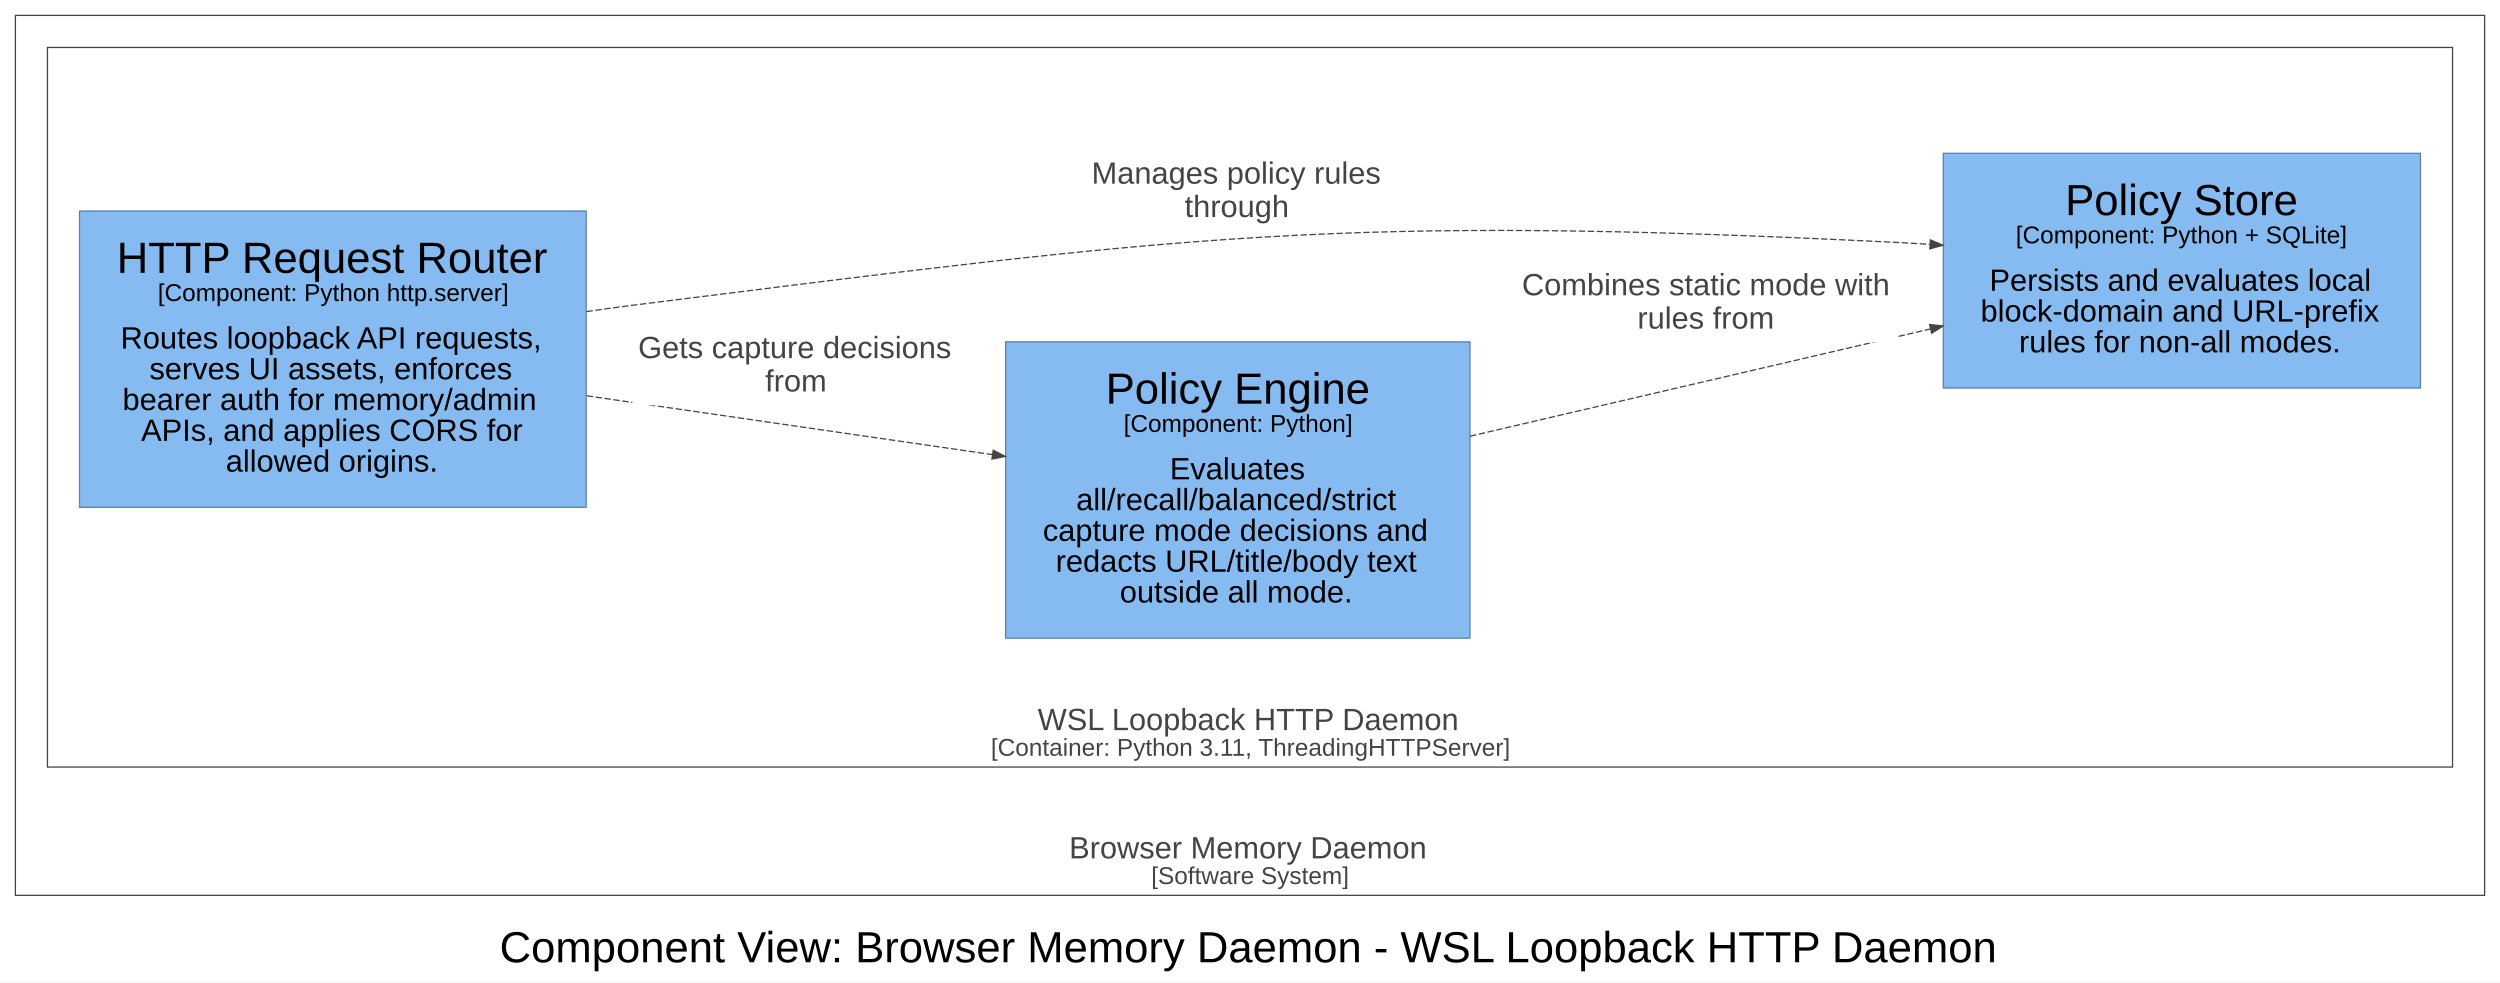
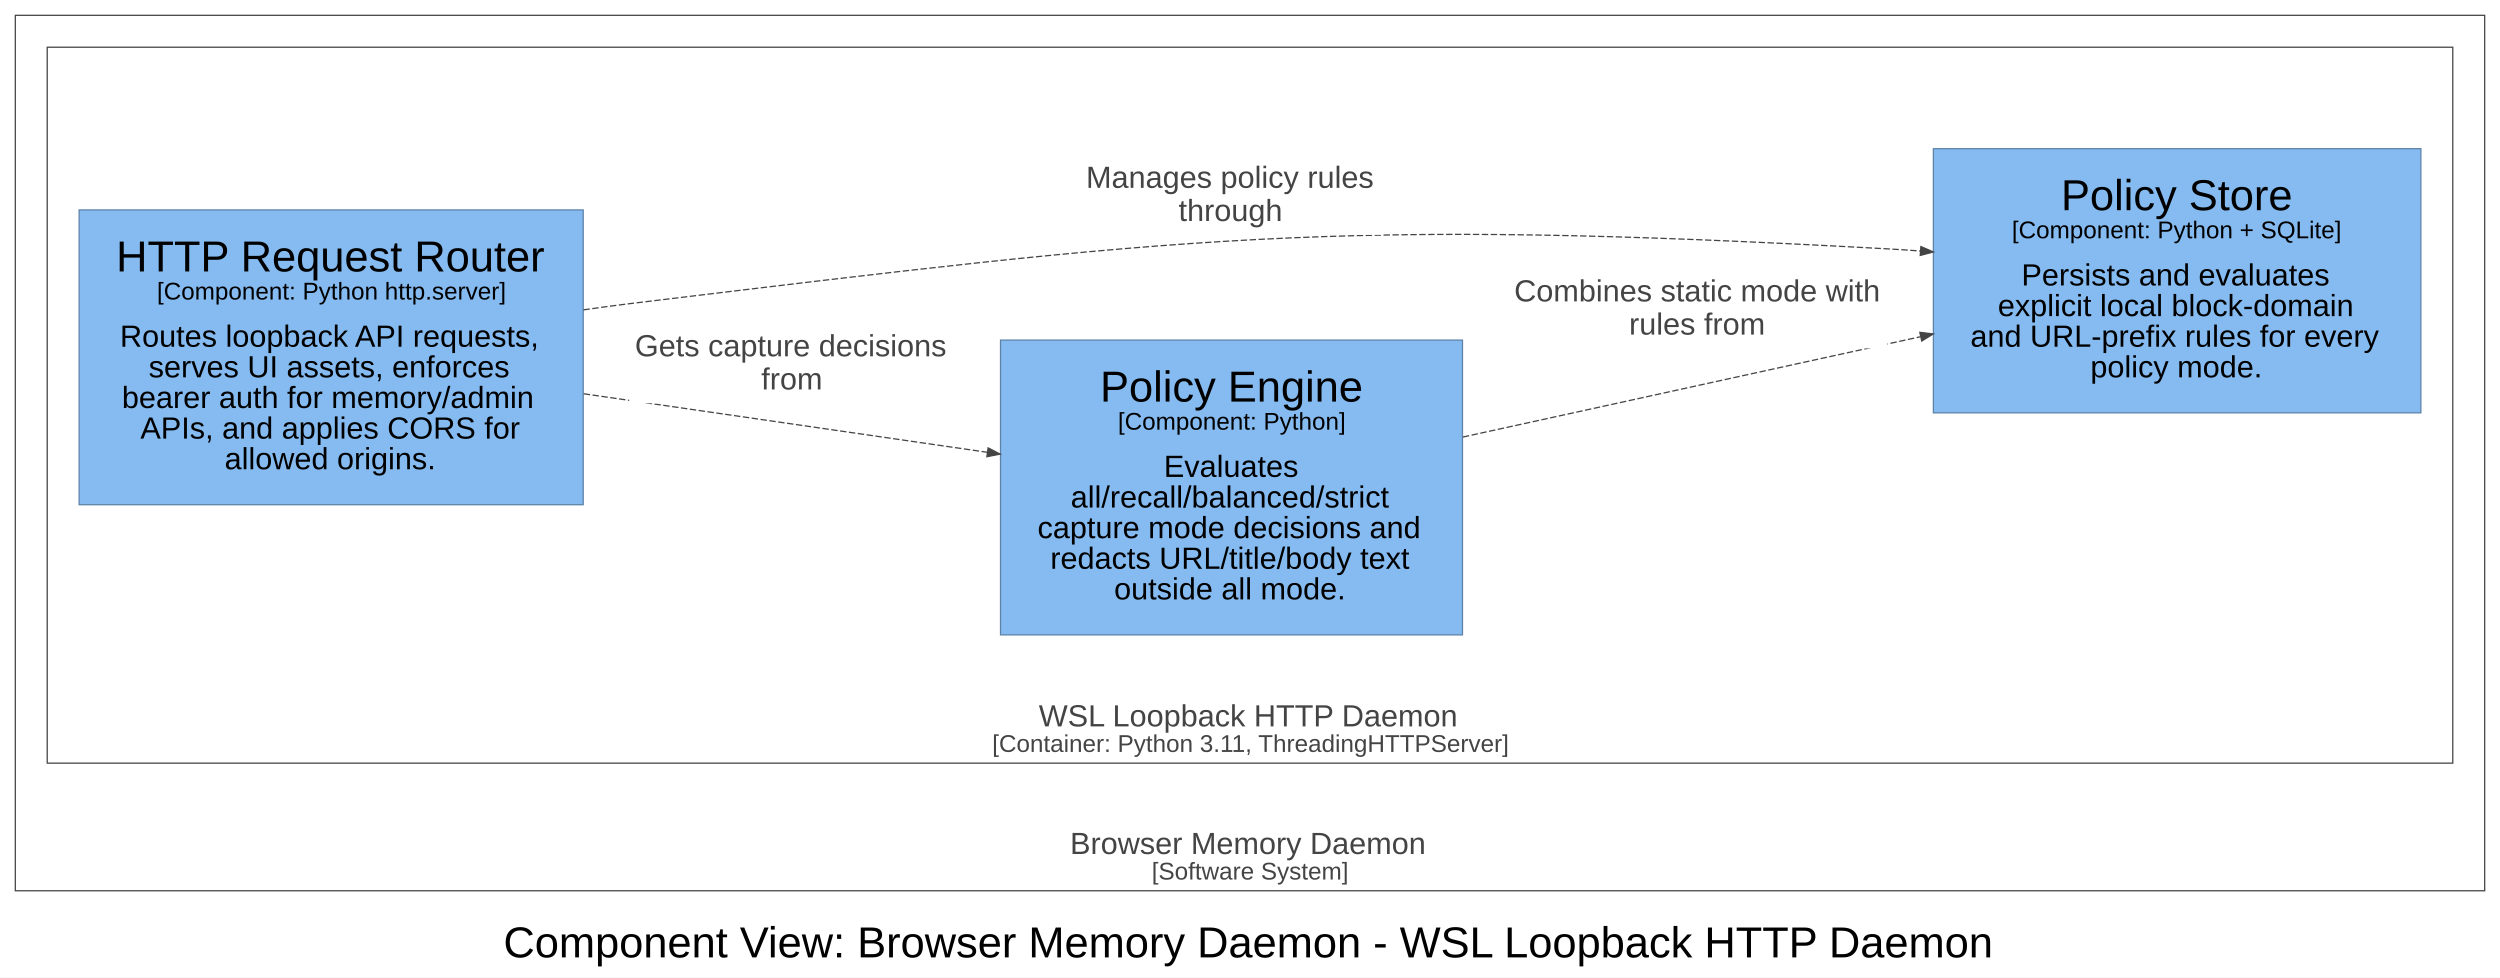
- <svg xmlns="http://www.w3.org/2000/svg" width="1949pt" height="766pt" viewBox="0.00 0.00 1949.00 766.00">
+ <svg xmlns="http://www.w3.org/2000/svg" width="1959pt" height="766pt" viewBox="0.00 0.00 1959.00 766.00">
  <g id="graph0" class="graph" transform="scale(1 1) rotate(0) translate(4 762)">
-     <polygon fill="white" stroke="transparent" points="-4,4 -4,-762 1945,-762 1945,4 -4,4" />
-     <text text-anchor="start" x="385.5" y="-11.8" font-family="Arial" font-size="34.00">Component View: Browser Memory Daemon - WSL Loopback HTTP Daemon</text>
+     <polygon fill="white" stroke="transparent" points="-4,4 -4,-762 1955,-762 1955,4 -4,4" />
+     <text text-anchor="start" x="390.5" y="-11.8" font-family="Arial" font-size="34.00">Component View: Browser Memory Daemon - WSL Loopback HTTP Daemon</text>
    <g id="clust1" class="cluster">
-       <polygon fill="none" stroke="#444444" points="8,-64 8,-750 1933,-750 1933,-64 8,-64" />
-       <text text-anchor="start" x="829.5" y="-92.8" font-family="Arial" font-size="24.00" fill="#444444">Browser Memory Daemon</text>
-       <text text-anchor="start" x="893.5" y="-72.8" font-family="Arial" font-size="19.00" fill="#444444">[Software System]</text>
+       <polygon fill="none" stroke="#444444" points="8,-64 8,-750 1943,-750 1943,-64 8,-64" />
+       <text text-anchor="start" x="834.5" y="-92.8" font-family="Arial" font-size="24.00" fill="#444444">Browser Memory Daemon</text>
+       <text text-anchor="start" x="898.5" y="-72.8" font-family="Arial" font-size="19.00" fill="#444444">[Software System]</text>
    </g>
    <g id="clust2" class="cluster">
-       <polygon fill="none" stroke="#444444" points="33,-164 33,-725 1908,-725 1908,-164 33,-164" />
-       <text text-anchor="start" x="805" y="-192.8" font-family="Arial" font-size="24.00" fill="#444444">WSL Loopback HTTP Daemon</text>
-       <text text-anchor="start" x="768.5" y="-172.8" font-family="Arial" font-size="19.00" fill="#444444">[Container: Python 3.11, ThreadingHTTPServer]</text>
+       <polygon fill="none" stroke="#444444" points="33,-164 33,-725 1918,-725 1918,-164 33,-164" />
+       <text text-anchor="start" x="810" y="-192.8" font-family="Arial" font-size="24.00" fill="#444444">WSL Loopback HTTP Daemon</text>
+       <text text-anchor="start" x="773.5" y="-172.8" font-family="Arial" font-size="19.00" fill="#444444">[Container: Python 3.11, ThreadingHTTPServer]</text>
    </g>
    <g id="15" class="node">
      <polygon fill="#85bbf0" stroke="#5d82a8" points="453,-597.5 58,-597.5 58,-366.5 453,-366.5 453,-597.5" />
      <text text-anchor="start" x="87" y="-549.3" font-family="Arial" font-size="34.00" fill="#000000">HTTP Request Router</text>
      <text text-anchor="start" x="119" y="-527.3" font-family="Arial" font-size="19.00" fill="#000000">[Component: Python http.server]</text>
      <text text-anchor="start" x="90" y="-490.3" font-family="Arial" font-size="24.00" fill="#000000">Routes loopback API requests,</text>
      <text text-anchor="start" x="112.5" y="-466.3" font-family="Arial" font-size="24.00" fill="#000000">serves UI assets, enforces</text>
      <text text-anchor="start" x="91.5" y="-442.3" font-family="Arial" font-size="24.00" fill="#000000">bearer auth for memory/admin</text>
      <text text-anchor="start" x="106" y="-418.3" font-family="Arial" font-size="24.00" fill="#000000">APIs, and applies CORS for</text>
      <text text-anchor="start" x="172" y="-394.3" font-family="Arial" font-size="24.00" fill="#000000">allowed origins.</text>
    </g>
    <g id="16" class="node">
      <polygon fill="#85bbf0" stroke="#5d82a8" points="1142,-495.5 780,-495.5 780,-264.5 1142,-264.5 1142,-495.5" />
      <text text-anchor="start" x="858" y="-447.3" font-family="Arial" font-size="34.00" fill="#000000">Policy Engine</text>
      <text text-anchor="start" x="872" y="-425.3" font-family="Arial" font-size="19.00" fill="#000000">[Component: Python]</text>
      <text text-anchor="start" x="908" y="-388.3" font-family="Arial" font-size="24.00" fill="#000000">Evaluates</text>
      <text text-anchor="start" x="835" y="-364.3" font-family="Arial" font-size="24.00" fill="#000000">all/recall/balanced/strict</text>
      <text text-anchor="start" x="809" y="-340.3" font-family="Arial" font-size="24.00" fill="#000000">capture mode decisions and</text>
      <text text-anchor="start" x="819" y="-316.3" font-family="Arial" font-size="24.00" fill="#000000">redacts URL/title/body text</text>
      <text text-anchor="start" x="869" y="-292.3" font-family="Arial" font-size="24.00" fill="#000000">outside all mode.</text>
    </g>
    <g id="61" class="edge">
      <path fill="none" stroke="#444444" stroke-dasharray="5,2" d="M453.4,-453.45C552.33,-439.11 671.69,-421.8 769.69,-407.59" />
      <polygon fill="#444444" stroke="#444444" points="770.32,-411.04 779.71,-406.14 769.31,-404.11 770.32,-411.04" />
      <polygon fill="white" stroke="transparent" points="489,-446 489,-506 744,-506 744,-446 489,-446" />
      <text text-anchor="start" x="493.5" y="-482.8" font-family="Arial" font-size="24.00" fill="#444444">Gets capture decisions</text>
      <text text-anchor="start" x="592.5" y="-456.8" font-family="Arial" font-size="24.00" fill="#444444">from</text>
    </g>
    <g id="17" class="node">
-       <polygon fill="#85bbf0" stroke="#5d82a8" points="1883,-642.5 1511,-642.5 1511,-459.5 1883,-459.5 1883,-642.5" />
-       <text text-anchor="start" x="1606" y="-594.3" font-family="Arial" font-size="34.00" fill="#000000">Policy Store</text>
-       <text text-anchor="start" x="1567.5" y="-572.3" font-family="Arial" font-size="19.00" fill="#000000">[Component: Python + SQLite]</text>
-       <text text-anchor="start" x="1547" y="-535.3" font-family="Arial" font-size="24.00" fill="#000000">Persists and evaluates local</text>
-       <text text-anchor="start" x="1540" y="-511.3" font-family="Arial" font-size="24.00" fill="#000000">block-domain and URL-prefix</text>
-       <text text-anchor="start" x="1570" y="-487.3" font-family="Arial" font-size="24.00" fill="#000000">rules for non-all modes.</text>
+       <polygon fill="#85bbf0" stroke="#5d82a8" points="1893,-645.5 1511,-645.5 1511,-438.5 1893,-438.5 1893,-645.5" />
+       <text text-anchor="start" x="1611" y="-597.3" font-family="Arial" font-size="34.00" fill="#000000">Policy Store</text>
+       <text text-anchor="start" x="1572.5" y="-575.3" font-family="Arial" font-size="19.00" fill="#000000">[Component: Python + SQLite]</text>
+       <text text-anchor="start" x="1580" y="-538.3" font-family="Arial" font-size="24.00" fill="#000000">Persists and evaluates</text>
+       <text text-anchor="start" x="1561.5" y="-514.3" font-family="Arial" font-size="24.00" fill="#000000">explicit local block-domain</text>
+       <text text-anchor="start" x="1540" y="-490.3" font-family="Arial" font-size="24.00" fill="#000000">and URL-prefix rules for every</text>
+       <text text-anchor="start" x="1634" y="-466.3" font-family="Arial" font-size="24.00" fill="#000000">policy mode.</text>
    </g>
    <g id="62" class="edge">
-       <path fill="none" stroke="#444444" stroke-dasharray="5,2" d="M453.2,-519.06C465.29,-520.86 477.3,-522.53 489,-524 924.35,-578.64 1036.78,-594.76 1475,-573 1483.37,-572.58 1491.92,-572.08 1500.54,-571.51" />
-       <polygon fill="#444444" stroke="#444444" points="1500.97,-574.99 1510.7,-570.8 1500.49,-568 1500.97,-574.99" />
-       <polygon fill="white" stroke="transparent" points="843,-582 843,-642 1079,-642 1079,-582 843,-582" />
-       <text text-anchor="start" x="847" y="-618.8" font-family="Arial" font-size="24.00" fill="#444444">Manages policy rules</text>
-       <text text-anchor="start" x="919.5" y="-592.8" font-family="Arial" font-size="24.00" fill="#444444">through</text>
+       <path fill="none" stroke="#444444" stroke-dasharray="5,2" d="M453.19,-519.18C465.28,-520.95 477.29,-522.58 489,-524 924.46,-576.74 1037.03,-591.15 1475,-567 1483.43,-566.54 1492.03,-565.97 1500.7,-565.33" />
+       <polygon fill="#444444" stroke="#444444" points="1501.22,-568.81 1510.92,-564.55 1500.69,-561.83 1501.22,-568.81" />
+       <polygon fill="white" stroke="transparent" points="843,-578 843,-638 1079,-638 1079,-578 843,-578" />
+       <text text-anchor="start" x="847" y="-614.8" font-family="Arial" font-size="24.00" fill="#444444">Manages policy rules</text>
+       <text text-anchor="start" x="919.5" y="-588.8" font-family="Arial" font-size="24.00" fill="#444444">through</text>
    </g>
    <g id="69" class="edge">
-       <path fill="none" stroke="#444444" stroke-dasharray="5,2" d="M1142.03,-421.94C1250.8,-447.28 1389.46,-479.59 1500.85,-505.54" />
-       <polygon fill="#444444" stroke="#444444" points="1500.33,-509.01 1510.86,-507.87 1501.92,-502.19 1500.33,-509.01" />
-       <polygon fill="white" stroke="transparent" points="1178,-495 1178,-555 1475,-555 1475,-495 1178,-495" />
-       <text text-anchor="start" x="1182.5" y="-531.8" font-family="Arial" font-size="24.00" fill="#444444">Combines static mode with</text>
-       <text text-anchor="start" x="1272.5" y="-505.8" font-family="Arial" font-size="24.00" fill="#444444">rules from</text>
+       <path fill="none" stroke="#444444" stroke-dasharray="5,2" d="M1142.31,-419.53C1250.77,-443.3 1389.01,-473.61 1500.84,-498.12" />
+       <polygon fill="#444444" stroke="#444444" points="1500.37,-501.6 1510.89,-500.33 1501.87,-494.77 1500.37,-501.6" />
+       <polygon fill="white" stroke="transparent" points="1178,-489 1178,-549 1475,-549 1475,-489 1178,-489" />
+       <text text-anchor="start" x="1182.5" y="-525.8" font-family="Arial" font-size="24.00" fill="#444444">Combines static mode with</text>
+       <text text-anchor="start" x="1272.5" y="-499.8" font-family="Arial" font-size="24.00" fill="#444444">rules from</text>
    </g>
  </g>
</svg>
